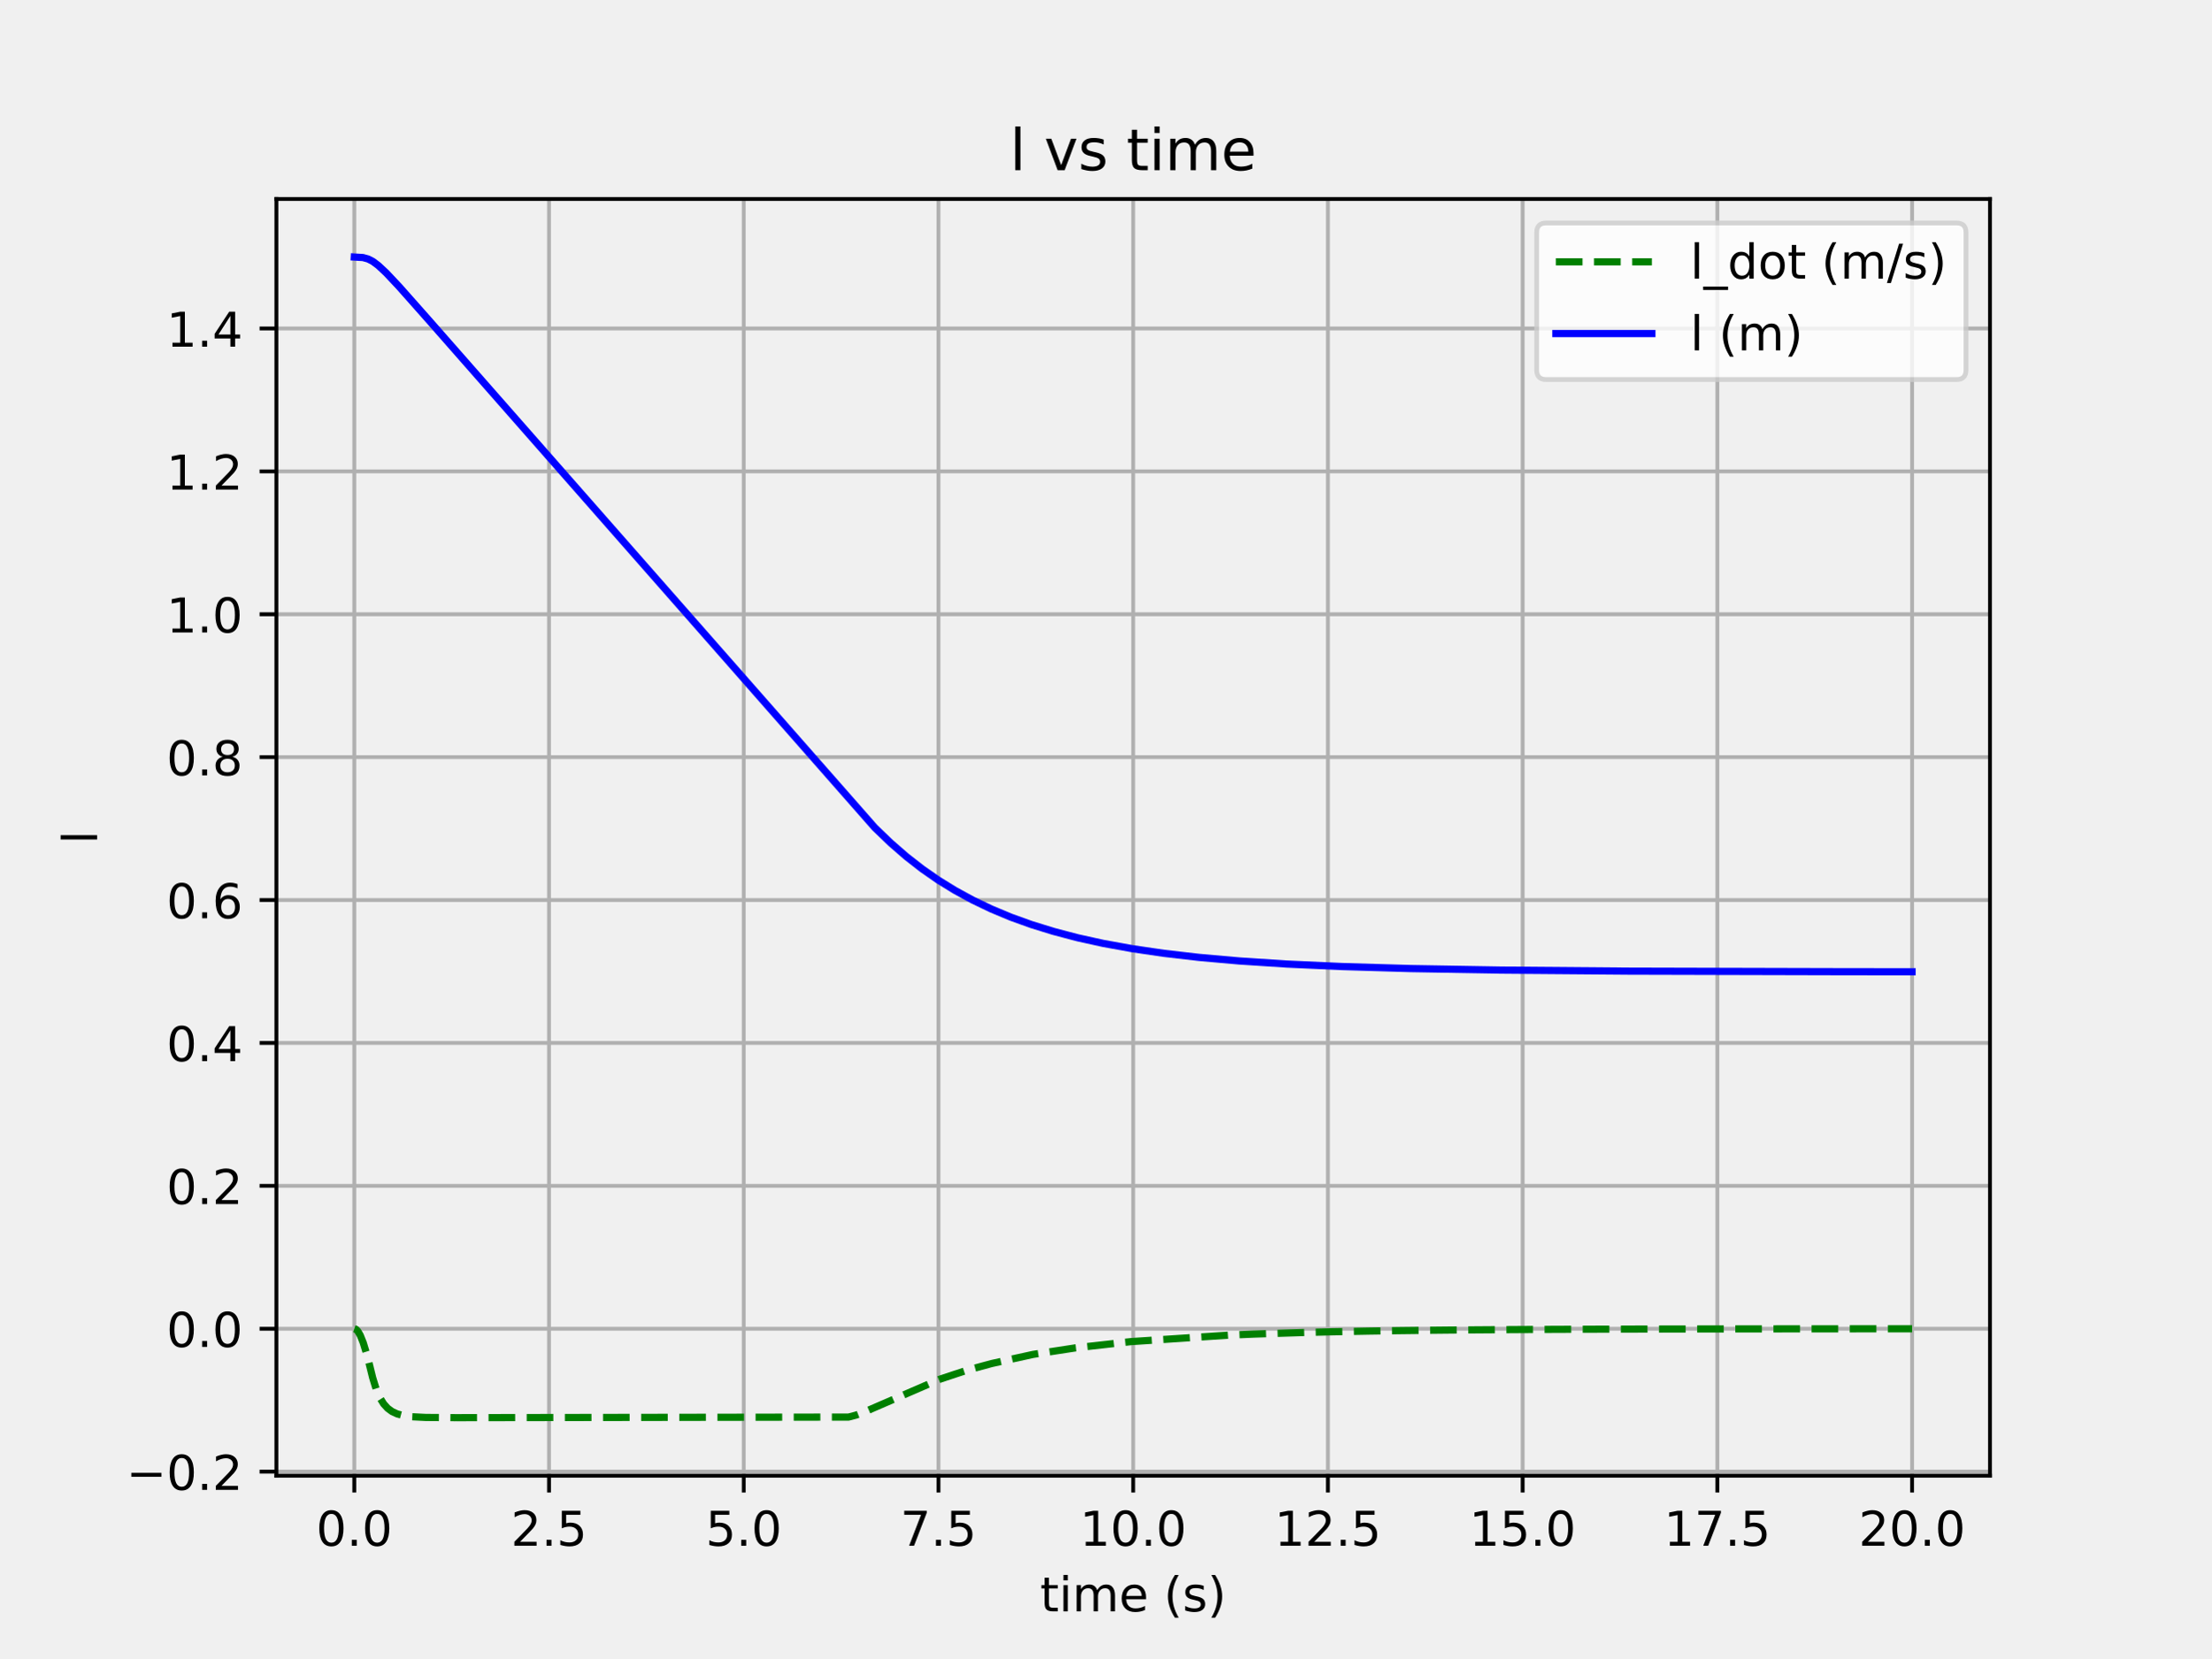
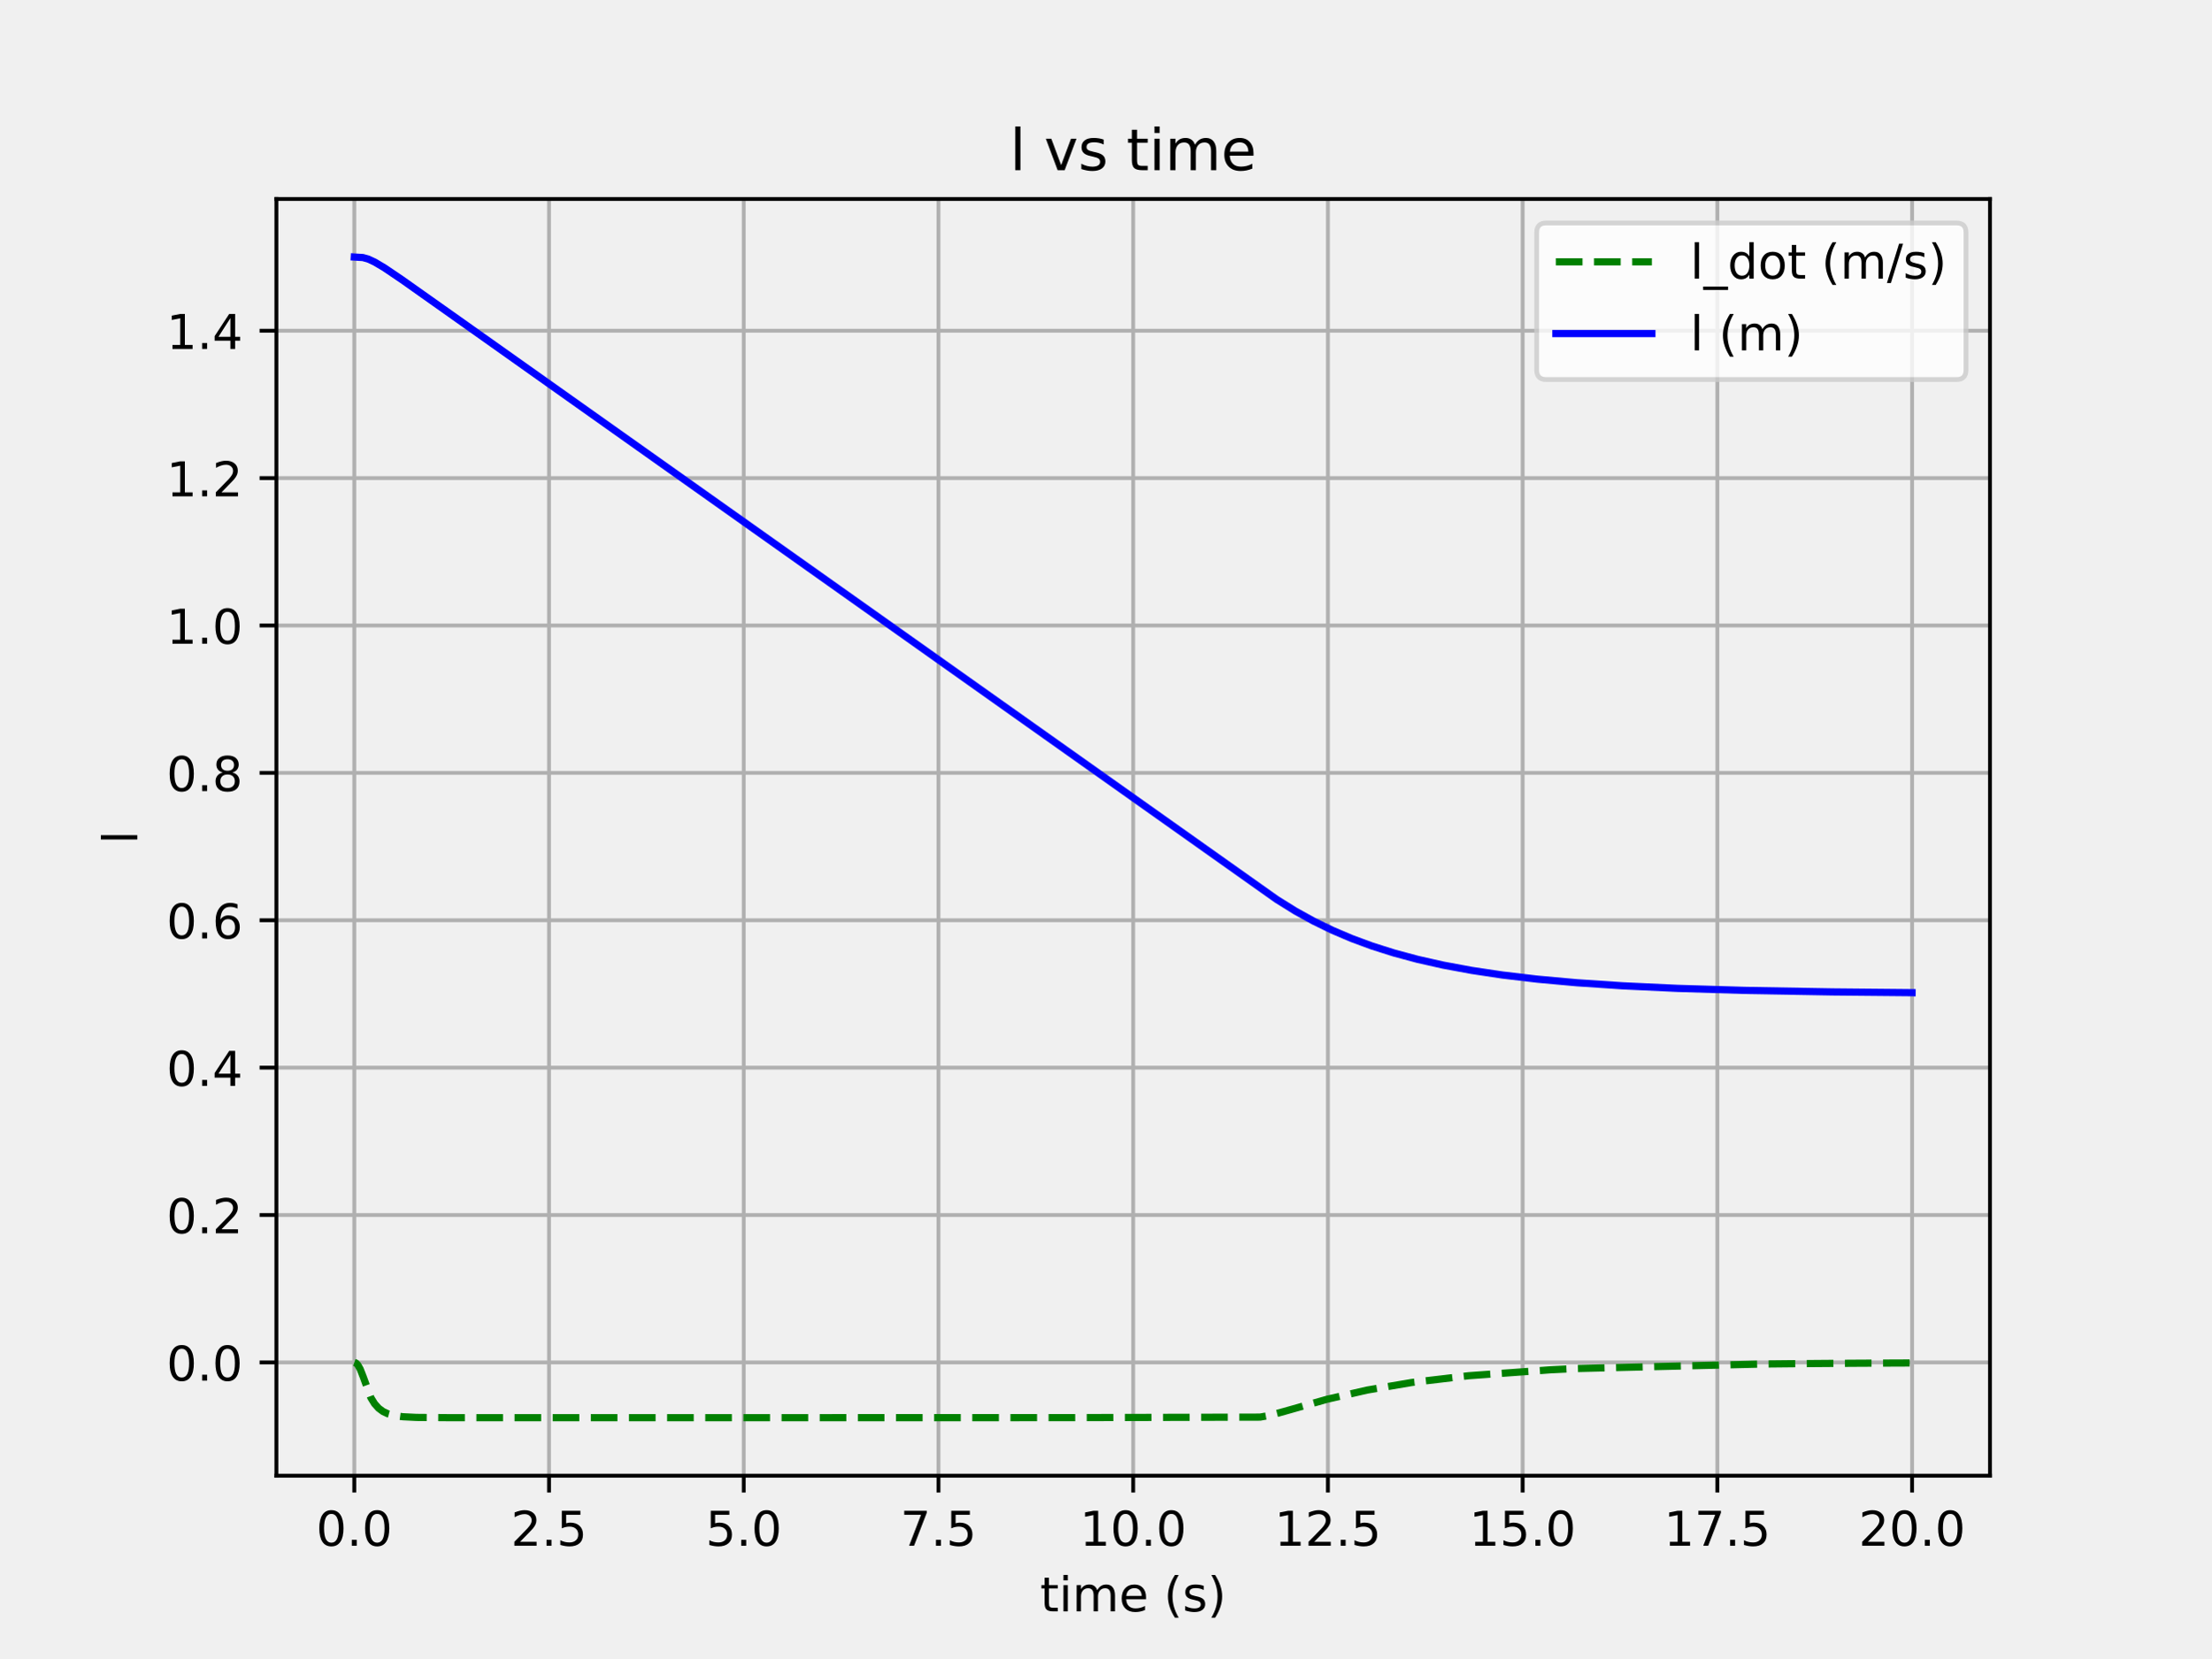
<svg xmlns="http://www.w3.org/2000/svg" xmlns:xlink="http://www.w3.org/1999/xlink" width="460.8pt" height="345.6pt" viewBox="0 0 460.8 345.6" version="1.1">
  <defs>
    <style type="text/css">*{stroke-linejoin: round; stroke-linecap: butt}</style>
  </defs>
  <g id="figure_1">
    <g id="patch_1">
      <path d="M 0 345.6  L 460.8 345.6  L 460.8 0  L 0 0  L 0 345.6  z " style="fill: none" />
    </g>
    <g id="axes_1">
      <g id="patch_2">
        <path d="M 57.6 307.584  L 414.72 307.584  L 414.72 41.472  L 57.6 41.472  L 57.6 307.584  z " style="fill: none" />
      </g>
      <g id="matplotlib.axis_1">
        <g id="xtick_1">
          <g id="line2d_1">
-             <path d="M 73.833 307.584  L 73.833 41.472  " clip-path="url(#p54acba2271)" style="fill: none; stroke: #b0b0b0; stroke-width: 0.8; stroke-linecap: square" />
+             <path d="M 73.833 307.584  L 73.833 41.472  " clip-path="url(#pac31612b95)" style="fill: none; stroke: #b0b0b0; stroke-width: 0.8; stroke-linecap: square" />
          </g>
          <g id="line2d_2">
            <defs>
-               <path id="md9c4f61aa9" d="M 0 0  L 0 3.5  " style="stroke: #000000; stroke-width: 0.8" />
+               <path id="md4e6ed7cd8" d="M 0 0  L 0 3.5  " style="stroke: #000000; stroke-width: 0.8" />
            </defs>
            <g>
-               <use xlink:href="#md9c4f61aa9" x="73.833" y="307.584" style="stroke: #000000; stroke-width: 0.8" />
+               <use xlink:href="#md4e6ed7cd8" x="73.833" y="307.584" style="stroke: #000000; stroke-width: 0.8" />
            </g>
          </g>
          <g id="text_1">
            <g transform="translate(65.88116 322.1824) scale(0.1 -0.1)">
              <defs>
                <path id="DejaVuSans-30" d="M 2034 4250  Q 1547 4250 1301 3770  Q 1056 3291 1056 2328  Q 1056 1369 1301 889  Q 1547 409 2034 409  Q 2525 409 2770 889  Q 3016 1369 3016 2328  Q 3016 3291 2770 3770  Q 2525 4250 2034 4250  z M 2034 4750  Q 2819 4750 3233 4129  Q 3647 3509 3647 2328  Q 3647 1150 3233 529  Q 2819 -91 2034 -91  Q 1250 -91 836 529  Q 422 1150 422 2328  Q 422 3509 836 4129  Q 1250 4750 2034 4750  z " transform="scale(0.015625)" />
                <path id="DejaVuSans-2e" d="M 684 794  L 1344 794  L 1344 0  L 684 0  L 684 794  z " transform="scale(0.015625)" />
              </defs>
              <use xlink:href="#DejaVuSans-30" />
              <use xlink:href="#DejaVuSans-2e" x="63.623" />
              <use xlink:href="#DejaVuSans-30" x="95.41" />
            </g>
          </g>
        </g>
        <g id="xtick_2">
          <g id="line2d_3">
-             <path d="M 114.415 307.584  L 114.415 41.472  " clip-path="url(#p54acba2271)" style="fill: none; stroke: #b0b0b0; stroke-width: 0.8; stroke-linecap: square" />
+             <path d="M 114.415 307.584  L 114.415 41.472  " clip-path="url(#pac31612b95)" style="fill: none; stroke: #b0b0b0; stroke-width: 0.8; stroke-linecap: square" />
          </g>
          <g id="line2d_4">
            <g>
-               <use xlink:href="#md9c4f61aa9" x="114.415" y="307.584" style="stroke: #000000; stroke-width: 0.8" />
+               <use xlink:href="#md4e6ed7cd8" x="114.415" y="307.584" style="stroke: #000000; stroke-width: 0.8" />
            </g>
          </g>
          <g id="text_2">
            <g transform="translate(106.463 322.1824) scale(0.1 -0.1)">
              <defs>
                <path id="DejaVuSans-32" d="M 1228 531  L 3431 531  L 3431 0  L 469 0  L 469 531  Q 828 903 1448 1529  Q 2069 2156 2228 2338  Q 2531 2678 2651 2914  Q 2772 3150 2772 3378  Q 2772 3750 2511 3984  Q 2250 4219 1831 4219  Q 1534 4219 1204 4116  Q 875 4013 500 3803  L 500 4441  Q 881 4594 1212 4672  Q 1544 4750 1819 4750  Q 2544 4750 2975 4387  Q 3406 4025 3406 3419  Q 3406 3131 3298 2873  Q 3191 2616 2906 2266  Q 2828 2175 2409 1742  Q 1991 1309 1228 531  z " transform="scale(0.015625)" />
                <path id="DejaVuSans-35" d="M 691 4666  L 3169 4666  L 3169 4134  L 1269 4134  L 1269 2991  Q 1406 3038 1543 3061  Q 1681 3084 1819 3084  Q 2600 3084 3056 2656  Q 3513 2228 3513 1497  Q 3513 744 3044 326  Q 2575 -91 1722 -91  Q 1428 -91 1123 -41  Q 819 9 494 109  L 494 744  Q 775 591 1075 516  Q 1375 441 1709 441  Q 2250 441 2565 725  Q 2881 1009 2881 1497  Q 2881 1984 2565 2268  Q 2250 2553 1709 2553  Q 1456 2553 1204 2497  Q 953 2441 691 2322  L 691 4666  z " transform="scale(0.015625)" />
              </defs>
              <use xlink:href="#DejaVuSans-32" />
              <use xlink:href="#DejaVuSans-2e" x="63.623" />
              <use xlink:href="#DejaVuSans-35" x="95.41" />
            </g>
          </g>
        </g>
        <g id="xtick_3">
          <g id="line2d_5">
-             <path d="M 154.996 307.584  L 154.996 41.472  " clip-path="url(#p54acba2271)" style="fill: none; stroke: #b0b0b0; stroke-width: 0.8; stroke-linecap: square" />
+             <path d="M 154.996 307.584  L 154.996 41.472  " clip-path="url(#pac31612b95)" style="fill: none; stroke: #b0b0b0; stroke-width: 0.8; stroke-linecap: square" />
          </g>
          <g id="line2d_6">
            <g>
-               <use xlink:href="#md9c4f61aa9" x="154.996" y="307.584" style="stroke: #000000; stroke-width: 0.8" />
+               <use xlink:href="#md4e6ed7cd8" x="154.996" y="307.584" style="stroke: #000000; stroke-width: 0.8" />
            </g>
          </g>
          <g id="text_3">
            <g transform="translate(147.0448 322.1824) scale(0.1 -0.1)">
              <use xlink:href="#DejaVuSans-35" />
              <use xlink:href="#DejaVuSans-2e" x="63.623" />
              <use xlink:href="#DejaVuSans-30" x="95.41" />
            </g>
          </g>
        </g>
        <g id="xtick_4">
          <g id="line2d_7">
-             <path d="M 195.578 307.584  L 195.578 41.472  " clip-path="url(#p54acba2271)" style="fill: none; stroke: #b0b0b0; stroke-width: 0.8; stroke-linecap: square" />
+             <path d="M 195.578 307.584  L 195.578 41.472  " clip-path="url(#pac31612b95)" style="fill: none; stroke: #b0b0b0; stroke-width: 0.8; stroke-linecap: square" />
          </g>
          <g id="line2d_8">
            <g>
-               <use xlink:href="#md9c4f61aa9" x="195.578" y="307.584" style="stroke: #000000; stroke-width: 0.8" />
+               <use xlink:href="#md4e6ed7cd8" x="195.578" y="307.584" style="stroke: #000000; stroke-width: 0.8" />
            </g>
          </g>
          <g id="text_4">
            <g transform="translate(187.6266 322.1824) scale(0.1 -0.1)">
              <defs>
                <path id="DejaVuSans-37" d="M 525 4666  L 3525 4666  L 3525 4397  L 1831 0  L 1172 0  L 2766 4134  L 525 4134  L 525 4666  z " transform="scale(0.015625)" />
              </defs>
              <use xlink:href="#DejaVuSans-37" />
              <use xlink:href="#DejaVuSans-2e" x="63.623" />
              <use xlink:href="#DejaVuSans-35" x="95.41" />
            </g>
          </g>
        </g>
        <g id="xtick_5">
          <g id="line2d_9">
-             <path d="M 236.16 307.584  L 236.16 41.472  " clip-path="url(#p54acba2271)" style="fill: none; stroke: #b0b0b0; stroke-width: 0.8; stroke-linecap: square" />
+             <path d="M 236.16 307.584  L 236.16 41.472  " clip-path="url(#pac31612b95)" style="fill: none; stroke: #b0b0b0; stroke-width: 0.8; stroke-linecap: square" />
          </g>
          <g id="line2d_10">
            <g>
-               <use xlink:href="#md9c4f61aa9" x="236.16" y="307.584" style="stroke: #000000; stroke-width: 0.8" />
+               <use xlink:href="#md4e6ed7cd8" x="236.16" y="307.584" style="stroke: #000000; stroke-width: 0.8" />
            </g>
          </g>
          <g id="text_5">
            <g transform="translate(225.0272 322.1824) scale(0.1 -0.1)">
              <defs>
                <path id="DejaVuSans-31" d="M 794 531  L 1825 531  L 1825 4091  L 703 3866  L 703 4441  L 1819 4666  L 2450 4666  L 2450 531  L 3481 531  L 3481 0  L 794 0  L 794 531  z " transform="scale(0.015625)" />
              </defs>
              <use xlink:href="#DejaVuSans-31" />
              <use xlink:href="#DejaVuSans-30" x="63.623" />
              <use xlink:href="#DejaVuSans-2e" x="127.246" />
              <use xlink:href="#DejaVuSans-30" x="159.033" />
            </g>
          </g>
        </g>
        <g id="xtick_6">
          <g id="line2d_11">
-             <path d="M 276.742 307.584  L 276.742 41.472  " clip-path="url(#p54acba2271)" style="fill: none; stroke: #b0b0b0; stroke-width: 0.8; stroke-linecap: square" />
+             <path d="M 276.742 307.584  L 276.742 41.472  " clip-path="url(#pac31612b95)" style="fill: none; stroke: #b0b0b0; stroke-width: 0.8; stroke-linecap: square" />
          </g>
          <g id="line2d_12">
            <g>
-               <use xlink:href="#md9c4f61aa9" x="276.742" y="307.584" style="stroke: #000000; stroke-width: 0.8" />
+               <use xlink:href="#md4e6ed7cd8" x="276.742" y="307.584" style="stroke: #000000; stroke-width: 0.8" />
            </g>
          </g>
          <g id="text_6">
            <g transform="translate(265.609 322.1824) scale(0.1 -0.1)">
              <use xlink:href="#DejaVuSans-31" />
              <use xlink:href="#DejaVuSans-32" x="63.623" />
              <use xlink:href="#DejaVuSans-2e" x="127.246" />
              <use xlink:href="#DejaVuSans-35" x="159.033" />
            </g>
          </g>
        </g>
        <g id="xtick_7">
          <g id="line2d_13">
-             <path d="M 317.324 307.584  L 317.324 41.472  " clip-path="url(#p54acba2271)" style="fill: none; stroke: #b0b0b0; stroke-width: 0.8; stroke-linecap: square" />
+             <path d="M 317.324 307.584  L 317.324 41.472  " clip-path="url(#pac31612b95)" style="fill: none; stroke: #b0b0b0; stroke-width: 0.8; stroke-linecap: square" />
          </g>
          <g id="line2d_14">
            <g>
-               <use xlink:href="#md9c4f61aa9" x="317.324" y="307.584" style="stroke: #000000; stroke-width: 0.8" />
+               <use xlink:href="#md4e6ed7cd8" x="317.324" y="307.584" style="stroke: #000000; stroke-width: 0.8" />
            </g>
          </g>
          <g id="text_7">
            <g transform="translate(306.1908 322.1824) scale(0.1 -0.1)">
              <use xlink:href="#DejaVuSans-31" />
              <use xlink:href="#DejaVuSans-35" x="63.623" />
              <use xlink:href="#DejaVuSans-2e" x="127.246" />
              <use xlink:href="#DejaVuSans-30" x="159.033" />
            </g>
          </g>
        </g>
        <g id="xtick_8">
          <g id="line2d_15">
-             <path d="M 357.905 307.584  L 357.905 41.472  " clip-path="url(#p54acba2271)" style="fill: none; stroke: #b0b0b0; stroke-width: 0.8; stroke-linecap: square" />
+             <path d="M 357.905 307.584  L 357.905 41.472  " clip-path="url(#pac31612b95)" style="fill: none; stroke: #b0b0b0; stroke-width: 0.8; stroke-linecap: square" />
          </g>
          <g id="line2d_16">
            <g>
-               <use xlink:href="#md9c4f61aa9" x="357.905" y="307.584" style="stroke: #000000; stroke-width: 0.8" />
+               <use xlink:href="#md4e6ed7cd8" x="357.905" y="307.584" style="stroke: #000000; stroke-width: 0.8" />
            </g>
          </g>
          <g id="text_8">
            <g transform="translate(346.7726 322.1824) scale(0.1 -0.1)">
              <use xlink:href="#DejaVuSans-31" />
              <use xlink:href="#DejaVuSans-37" x="63.623" />
              <use xlink:href="#DejaVuSans-2e" x="127.246" />
              <use xlink:href="#DejaVuSans-35" x="159.033" />
            </g>
          </g>
        </g>
        <g id="xtick_9">
          <g id="line2d_17">
-             <path d="M 398.487 307.584  L 398.487 41.472  " clip-path="url(#p54acba2271)" style="fill: none; stroke: #b0b0b0; stroke-width: 0.8; stroke-linecap: square" />
+             <path d="M 398.487 307.584  L 398.487 41.472  " clip-path="url(#pac31612b95)" style="fill: none; stroke: #b0b0b0; stroke-width: 0.8; stroke-linecap: square" />
          </g>
          <g id="line2d_18">
            <g>
-               <use xlink:href="#md9c4f61aa9" x="398.487" y="307.584" style="stroke: #000000; stroke-width: 0.8" />
+               <use xlink:href="#md4e6ed7cd8" x="398.487" y="307.584" style="stroke: #000000; stroke-width: 0.8" />
            </g>
          </g>
          <g id="text_9">
            <g transform="translate(387.3545 322.1824) scale(0.1 -0.1)">
              <use xlink:href="#DejaVuSans-32" />
              <use xlink:href="#DejaVuSans-30" x="63.623" />
              <use xlink:href="#DejaVuSans-2e" x="127.246" />
              <use xlink:href="#DejaVuSans-30" x="159.033" />
            </g>
          </g>
        </g>
        <g id="text_10">
          <g transform="translate(216.7686 335.8606) scale(0.1 -0.1)">
            <defs>
              <path id="DejaVuSans-74" d="M 1172 4494  L 1172 3500  L 2356 3500  L 2356 3053  L 1172 3053  L 1172 1153  Q 1172 725 1289 603  Q 1406 481 1766 481  L 2356 481  L 2356 0  L 1766 0  Q 1100 0 847 248  Q 594 497 594 1153  L 594 3053  L 172 3053  L 172 3500  L 594 3500  L 594 4494  L 1172 4494  z " transform="scale(0.015625)" />
              <path id="DejaVuSans-69" d="M 603 3500  L 1178 3500  L 1178 0  L 603 0  L 603 3500  z M 603 4863  L 1178 4863  L 1178 4134  L 603 4134  L 603 4863  z " transform="scale(0.015625)" />
              <path id="DejaVuSans-6d" d="M 3328 2828  Q 3544 3216 3844 3400  Q 4144 3584 4550 3584  Q 5097 3584 5394 3201  Q 5691 2819 5691 2113  L 5691 0  L 5113 0  L 5113 2094  Q 5113 2597 4934 2840  Q 4756 3084 4391 3084  Q 3944 3084 3684 2787  Q 3425 2491 3425 1978  L 3425 0  L 2847 0  L 2847 2094  Q 2847 2600 2669 2842  Q 2491 3084 2119 3084  Q 1678 3084 1418 2786  Q 1159 2488 1159 1978  L 1159 0  L 581 0  L 581 3500  L 1159 3500  L 1159 2956  Q 1356 3278 1631 3431  Q 1906 3584 2284 3584  Q 2666 3584 2933 3390  Q 3200 3197 3328 2828  z " transform="scale(0.015625)" />
              <path id="DejaVuSans-65" d="M 3597 1894  L 3597 1613  L 953 1613  Q 991 1019 1311 708  Q 1631 397 2203 397  Q 2534 397 2845 478  Q 3156 559 3463 722  L 3463 178  Q 3153 47 2828 -22  Q 2503 -91 2169 -91  Q 1331 -91 842 396  Q 353 884 353 1716  Q 353 2575 817 3079  Q 1281 3584 2069 3584  Q 2775 3584 3186 3129  Q 3597 2675 3597 1894  z M 3022 2063  Q 3016 2534 2758 2815  Q 2500 3097 2075 3097  Q 1594 3097 1305 2825  Q 1016 2553 972 2059  L 3022 2063  z " transform="scale(0.015625)" />
              <path id="DejaVuSans-20" transform="scale(0.015625)" />
              <path id="DejaVuSans-28" d="M 1984 4856  Q 1566 4138 1362 3434  Q 1159 2731 1159 2009  Q 1159 1288 1364 580  Q 1569 -128 1984 -844  L 1484 -844  Q 1016 -109 783 600  Q 550 1309 550 2009  Q 550 2706 781 3412  Q 1013 4119 1484 4856  L 1984 4856  z " transform="scale(0.015625)" />
              <path id="DejaVuSans-73" d="M 2834 3397  L 2834 2853  Q 2591 2978 2328 3040  Q 2066 3103 1784 3103  Q 1356 3103 1142 2972  Q 928 2841 928 2578  Q 928 2378 1081 2264  Q 1234 2150 1697 2047  L 1894 2003  Q 2506 1872 2764 1633  Q 3022 1394 3022 966  Q 3022 478 2636 193  Q 2250 -91 1575 -91  Q 1294 -91 989 -36  Q 684 19 347 128  L 347 722  Q 666 556 975 473  Q 1284 391 1588 391  Q 1994 391 2212 530  Q 2431 669 2431 922  Q 2431 1156 2273 1281  Q 2116 1406 1581 1522  L 1381 1569  Q 847 1681 609 1914  Q 372 2147 372 2553  Q 372 3047 722 3315  Q 1072 3584 1716 3584  Q 2034 3584 2315 3537  Q 2597 3491 2834 3397  z " transform="scale(0.015625)" />
              <path id="DejaVuSans-29" d="M 513 4856  L 1013 4856  Q 1481 4119 1714 3412  Q 1947 2706 1947 2009  Q 1947 1309 1714 600  Q 1481 -109 1013 -844  L 513 -844  Q 928 -128 1133 580  Q 1338 1288 1338 2009  Q 1338 2731 1133 3434  Q 928 4138 513 4856  z " transform="scale(0.015625)" />
            </defs>
            <use xlink:href="#DejaVuSans-74" />
            <use xlink:href="#DejaVuSans-69" x="39.209" />
            <use xlink:href="#DejaVuSans-6d" x="66.992" />
            <use xlink:href="#DejaVuSans-65" x="164.404" />
            <use xlink:href="#DejaVuSans-20" x="225.928" />
            <use xlink:href="#DejaVuSans-28" x="257.715" />
            <use xlink:href="#DejaVuSans-73" x="296.729" />
            <use xlink:href="#DejaVuSans-29" x="348.828" />
          </g>
        </g>
      </g>
      <g id="matplotlib.axis_2">
        <g id="ytick_1">
          <g id="line2d_19">
-             <path d="M 57.6 306.732  L 414.72 306.732  " clip-path="url(#p54acba2271)" style="fill: none; stroke: #b0b0b0; stroke-width: 0.8; stroke-linecap: square" />
+             <path d="M 57.6 283.97  L 414.72 283.97  " clip-path="url(#pac31612b95)" style="fill: none; stroke: #b0b0b0; stroke-width: 0.8; stroke-linecap: square" />
          </g>
          <g id="line2d_20">
            <defs>
-               <path id="m26d7043d5a" d="M 0 0  L -3.5 0  " style="stroke: #000000; stroke-width: 0.8" />
+               <path id="m6d72213fe4" d="M 0 0  L -3.5 0  " style="stroke: #000000; stroke-width: 0.8" />
            </defs>
            <g>
-               <use xlink:href="#m26d7043d5a" x="57.6" y="306.732" style="stroke: #000000; stroke-width: 0.8" />
+               <use xlink:href="#m6d72213fe4" x="57.6" y="283.97" style="stroke: #000000; stroke-width: 0.8" />
            </g>
          </g>
          <g id="text_11">
-             <g transform="translate(26.31719 310.5313) scale(0.1 -0.1)">
-               <defs>
-                 <path id="DejaVuSans-2212" d="M 678 2272  L 4684 2272  L 4684 1741  L 678 1741  L 678 2272  z " transform="scale(0.015625)" />
-               </defs>
-               <use xlink:href="#DejaVuSans-2212" />
-               <use xlink:href="#DejaVuSans-30" x="83.789" />
-               <use xlink:href="#DejaVuSans-2e" x="147.412" />
-               <use xlink:href="#DejaVuSans-32" x="179.199" />
+             <g transform="translate(34.69687 287.7691) scale(0.1 -0.1)">
+               <use xlink:href="#DejaVuSans-30" />
+               <use xlink:href="#DejaVuSans-2e" x="63.623" />
+               <use xlink:href="#DejaVuSans-30" x="95.41" />
            </g>
          </g>
        </g>
        <g id="ytick_2">
          <g id="line2d_21">
-             <path d="M 57.6 276.948  L 414.72 276.948  " clip-path="url(#p54acba2271)" style="fill: none; stroke: #b0b0b0; stroke-width: 0.8; stroke-linecap: square" />
+             <path d="M 57.6 253.25  L 414.72 253.25  " clip-path="url(#pac31612b95)" style="fill: none; stroke: #b0b0b0; stroke-width: 0.8; stroke-linecap: square" />
          </g>
          <g id="line2d_22">
            <g>
-               <use xlink:href="#m26d7043d5a" x="57.6" y="276.948" style="stroke: #000000; stroke-width: 0.8" />
+               <use xlink:href="#m6d72213fe4" x="57.6" y="253.25" style="stroke: #000000; stroke-width: 0.8" />
            </g>
          </g>
          <g id="text_12">
-             <g transform="translate(34.69687 280.7473) scale(0.1 -0.1)">
-               <use xlink:href="#DejaVuSans-30" />
-               <use xlink:href="#DejaVuSans-2e" x="63.623" />
-               <use xlink:href="#DejaVuSans-30" x="95.41" />
+             <g transform="translate(34.69687 257.0488) scale(0.1 -0.1)">
+               <use xlink:href="#DejaVuSans-30" />
+               <use xlink:href="#DejaVuSans-2e" x="63.623" />
+               <use xlink:href="#DejaVuSans-32" x="95.41" />
            </g>
          </g>
        </g>
        <g id="ytick_3">
          <g id="line2d_23">
-             <path d="M 57.6 247.164  L 414.72 247.164  " clip-path="url(#p54acba2271)" style="fill: none; stroke: #b0b0b0; stroke-width: 0.8; stroke-linecap: square" />
+             <path d="M 57.6 222.529  L 414.72 222.529  " clip-path="url(#pac31612b95)" style="fill: none; stroke: #b0b0b0; stroke-width: 0.8; stroke-linecap: square" />
          </g>
          <g id="line2d_24">
            <g>
-               <use xlink:href="#m26d7043d5a" x="57.6" y="247.164" style="stroke: #000000; stroke-width: 0.8" />
+               <use xlink:href="#m6d72213fe4" x="57.6" y="222.529" style="stroke: #000000; stroke-width: 0.8" />
            </g>
          </g>
          <g id="text_13">
-             <g transform="translate(34.69687 250.9633) scale(0.1 -0.1)">
-               <use xlink:href="#DejaVuSans-30" />
-               <use xlink:href="#DejaVuSans-2e" x="63.623" />
-               <use xlink:href="#DejaVuSans-32" x="95.41" />
+             <g transform="translate(34.69687 226.3286) scale(0.1 -0.1)">
+               <defs>
+                 <path id="DejaVuSans-34" d="M 2419 4116  L 825 1625  L 2419 1625  L 2419 4116  z M 2253 4666  L 3047 4666  L 3047 1625  L 3713 1625  L 3713 1100  L 3047 1100  L 3047 0  L 2419 0  L 2419 1100  L 313 1100  L 313 1709  L 2253 4666  z " transform="scale(0.015625)" />
+               </defs>
+               <use xlink:href="#DejaVuSans-30" />
+               <use xlink:href="#DejaVuSans-2e" x="63.623" />
+               <use xlink:href="#DejaVuSans-34" x="95.41" />
            </g>
          </g>
        </g>
        <g id="ytick_4">
          <g id="line2d_25">
-             <path d="M 57.6 217.38  L 414.72 217.38  " clip-path="url(#p54acba2271)" style="fill: none; stroke: #b0b0b0; stroke-width: 0.8; stroke-linecap: square" />
+             <path d="M 57.6 191.809  L 414.72 191.809  " clip-path="url(#pac31612b95)" style="fill: none; stroke: #b0b0b0; stroke-width: 0.8; stroke-linecap: square" />
          </g>
          <g id="line2d_26">
            <g>
-               <use xlink:href="#m26d7043d5a" x="57.6" y="217.38" style="stroke: #000000; stroke-width: 0.8" />
+               <use xlink:href="#m6d72213fe4" x="57.6" y="191.809" style="stroke: #000000; stroke-width: 0.8" />
            </g>
          </g>
          <g id="text_14">
-             <g transform="translate(34.69687 221.1793) scale(0.1 -0.1)">
-               <defs>
-                 <path id="DejaVuSans-34" d="M 2419 4116  L 825 1625  L 2419 1625  L 2419 4116  z M 2253 4666  L 3047 4666  L 3047 1625  L 3713 1625  L 3713 1100  L 3047 1100  L 3047 0  L 2419 0  L 2419 1100  L 313 1100  L 313 1709  L 2253 4666  z " transform="scale(0.015625)" />
-               </defs>
-               <use xlink:href="#DejaVuSans-30" />
-               <use xlink:href="#DejaVuSans-2e" x="63.623" />
-               <use xlink:href="#DejaVuSans-34" x="95.41" />
+             <g transform="translate(34.69687 195.6083) scale(0.1 -0.1)">
+               <defs>
+                 <path id="DejaVuSans-36" d="M 2113 2584  Q 1688 2584 1439 2293  Q 1191 2003 1191 1497  Q 1191 994 1439 701  Q 1688 409 2113 409  Q 2538 409 2786 701  Q 3034 994 3034 1497  Q 3034 2003 2786 2293  Q 2538 2584 2113 2584  z M 3366 4563  L 3366 3988  Q 3128 4100 2886 4159  Q 2644 4219 2406 4219  Q 1781 4219 1451 3797  Q 1122 3375 1075 2522  Q 1259 2794 1537 2939  Q 1816 3084 2150 3084  Q 2853 3084 3261 2657  Q 3669 2231 3669 1497  Q 3669 778 3244 343  Q 2819 -91 2113 -91  Q 1303 -91 875 529  Q 447 1150 447 2328  Q 447 3434 972 4092  Q 1497 4750 2381 4750  Q 2619 4750 2861 4703  Q 3103 4656 3366 4563  z " transform="scale(0.015625)" />
+               </defs>
+               <use xlink:href="#DejaVuSans-30" />
+               <use xlink:href="#DejaVuSans-2e" x="63.623" />
+               <use xlink:href="#DejaVuSans-36" x="95.41" />
            </g>
          </g>
        </g>
        <g id="ytick_5">
          <g id="line2d_27">
-             <path d="M 57.6 187.596  L 414.72 187.596  " clip-path="url(#p54acba2271)" style="fill: none; stroke: #b0b0b0; stroke-width: 0.8; stroke-linecap: square" />
+             <path d="M 57.6 161.089  L 414.72 161.089  " clip-path="url(#pac31612b95)" style="fill: none; stroke: #b0b0b0; stroke-width: 0.8; stroke-linecap: square" />
          </g>
          <g id="line2d_28">
            <g>
-               <use xlink:href="#m26d7043d5a" x="57.6" y="187.596" style="stroke: #000000; stroke-width: 0.8" />
+               <use xlink:href="#m6d72213fe4" x="57.6" y="161.089" style="stroke: #000000; stroke-width: 0.8" />
            </g>
          </g>
          <g id="text_15">
-             <g transform="translate(34.69687 191.3953) scale(0.1 -0.1)">
-               <defs>
-                 <path id="DejaVuSans-36" d="M 2113 2584  Q 1688 2584 1439 2293  Q 1191 2003 1191 1497  Q 1191 994 1439 701  Q 1688 409 2113 409  Q 2538 409 2786 701  Q 3034 994 3034 1497  Q 3034 2003 2786 2293  Q 2538 2584 2113 2584  z M 3366 4563  L 3366 3988  Q 3128 4100 2886 4159  Q 2644 4219 2406 4219  Q 1781 4219 1451 3797  Q 1122 3375 1075 2522  Q 1259 2794 1537 2939  Q 1816 3084 2150 3084  Q 2853 3084 3261 2657  Q 3669 2231 3669 1497  Q 3669 778 3244 343  Q 2819 -91 2113 -91  Q 1303 -91 875 529  Q 447 1150 447 2328  Q 447 3434 972 4092  Q 1497 4750 2381 4750  Q 2619 4750 2861 4703  Q 3103 4656 3366 4563  z " transform="scale(0.015625)" />
-               </defs>
-               <use xlink:href="#DejaVuSans-30" />
-               <use xlink:href="#DejaVuSans-2e" x="63.623" />
-               <use xlink:href="#DejaVuSans-36" x="95.41" />
+             <g transform="translate(34.69687 164.8881) scale(0.1 -0.1)">
+               <defs>
+                 <path id="DejaVuSans-38" d="M 2034 2216  Q 1584 2216 1326 1975  Q 1069 1734 1069 1313  Q 1069 891 1326 650  Q 1584 409 2034 409  Q 2484 409 2743 651  Q 3003 894 3003 1313  Q 3003 1734 2745 1975  Q 2488 2216 2034 2216  z M 1403 2484  Q 997 2584 770 2862  Q 544 3141 544 3541  Q 544 4100 942 4425  Q 1341 4750 2034 4750  Q 2731 4750 3128 4425  Q 3525 4100 3525 3541  Q 3525 3141 3298 2862  Q 3072 2584 2669 2484  Q 3125 2378 3379 2068  Q 3634 1759 3634 1313  Q 3634 634 3220 271  Q 2806 -91 2034 -91  Q 1263 -91 848 271  Q 434 634 434 1313  Q 434 1759 690 2068  Q 947 2378 1403 2484  z M 1172 3481  Q 1172 3119 1398 2916  Q 1625 2713 2034 2713  Q 2441 2713 2670 2916  Q 2900 3119 2900 3481  Q 2900 3844 2670 4047  Q 2441 4250 2034 4250  Q 1625 4250 1398 4047  Q 1172 3844 1172 3481  z " transform="scale(0.015625)" />
+               </defs>
+               <use xlink:href="#DejaVuSans-30" />
+               <use xlink:href="#DejaVuSans-2e" x="63.623" />
+               <use xlink:href="#DejaVuSans-38" x="95.41" />
            </g>
          </g>
        </g>
        <g id="ytick_6">
          <g id="line2d_29">
-             <path d="M 57.6 157.812  L 414.72 157.812  " clip-path="url(#p54acba2271)" style="fill: none; stroke: #b0b0b0; stroke-width: 0.8; stroke-linecap: square" />
+             <path d="M 57.6 130.369  L 414.72 130.369  " clip-path="url(#pac31612b95)" style="fill: none; stroke: #b0b0b0; stroke-width: 0.8; stroke-linecap: square" />
          </g>
          <g id="line2d_30">
            <g>
-               <use xlink:href="#m26d7043d5a" x="57.6" y="157.812" style="stroke: #000000; stroke-width: 0.8" />
+               <use xlink:href="#m6d72213fe4" x="57.6" y="130.369" style="stroke: #000000; stroke-width: 0.8" />
            </g>
          </g>
          <g id="text_16">
-             <g transform="translate(34.69687 161.6112) scale(0.1 -0.1)">
-               <defs>
-                 <path id="DejaVuSans-38" d="M 2034 2216  Q 1584 2216 1326 1975  Q 1069 1734 1069 1313  Q 1069 891 1326 650  Q 1584 409 2034 409  Q 2484 409 2743 651  Q 3003 894 3003 1313  Q 3003 1734 2745 1975  Q 2488 2216 2034 2216  z M 1403 2484  Q 997 2584 770 2862  Q 544 3141 544 3541  Q 544 4100 942 4425  Q 1341 4750 2034 4750  Q 2731 4750 3128 4425  Q 3525 4100 3525 3541  Q 3525 3141 3298 2862  Q 3072 2584 2669 2484  Q 3125 2378 3379 2068  Q 3634 1759 3634 1313  Q 3634 634 3220 271  Q 2806 -91 2034 -91  Q 1263 -91 848 271  Q 434 634 434 1313  Q 434 1759 690 2068  Q 947 2378 1403 2484  z M 1172 3481  Q 1172 3119 1398 2916  Q 1625 2713 2034 2713  Q 2441 2713 2670 2916  Q 2900 3119 2900 3481  Q 2900 3844 2670 4047  Q 2441 4250 2034 4250  Q 1625 4250 1398 4047  Q 1172 3844 1172 3481  z " transform="scale(0.015625)" />
-               </defs>
-               <use xlink:href="#DejaVuSans-30" />
-               <use xlink:href="#DejaVuSans-2e" x="63.623" />
-               <use xlink:href="#DejaVuSans-38" x="95.41" />
+             <g transform="translate(34.69687 134.1678) scale(0.1 -0.1)">
+               <use xlink:href="#DejaVuSans-31" />
+               <use xlink:href="#DejaVuSans-2e" x="63.623" />
+               <use xlink:href="#DejaVuSans-30" x="95.41" />
            </g>
          </g>
        </g>
        <g id="ytick_7">
          <g id="line2d_31">
-             <path d="M 57.6 128.028  L 414.72 128.028  " clip-path="url(#p54acba2271)" style="fill: none; stroke: #b0b0b0; stroke-width: 0.8; stroke-linecap: square" />
+             <path d="M 57.6 99.648  L 414.72 99.648  " clip-path="url(#pac31612b95)" style="fill: none; stroke: #b0b0b0; stroke-width: 0.8; stroke-linecap: square" />
          </g>
          <g id="line2d_32">
            <g>
-               <use xlink:href="#m26d7043d5a" x="57.6" y="128.028" style="stroke: #000000; stroke-width: 0.8" />
+               <use xlink:href="#m6d72213fe4" x="57.6" y="99.648" style="stroke: #000000; stroke-width: 0.8" />
            </g>
          </g>
          <g id="text_17">
-             <g transform="translate(34.69687 131.8272) scale(0.1 -0.1)">
-               <use xlink:href="#DejaVuSans-31" />
-               <use xlink:href="#DejaVuSans-2e" x="63.623" />
-               <use xlink:href="#DejaVuSans-30" x="95.41" />
+             <g transform="translate(34.69687 103.4476) scale(0.1 -0.1)">
+               <use xlink:href="#DejaVuSans-31" />
+               <use xlink:href="#DejaVuSans-2e" x="63.623" />
+               <use xlink:href="#DejaVuSans-32" x="95.41" />
            </g>
          </g>
        </g>
        <g id="ytick_8">
          <g id="line2d_33">
-             <path d="M 57.6 98.244  L 414.72 98.244  " clip-path="url(#p54acba2271)" style="fill: none; stroke: #b0b0b0; stroke-width: 0.8; stroke-linecap: square" />
+             <path d="M 57.6 68.928  L 414.72 68.928  " clip-path="url(#pac31612b95)" style="fill: none; stroke: #b0b0b0; stroke-width: 0.8; stroke-linecap: square" />
          </g>
          <g id="line2d_34">
            <g>
-               <use xlink:href="#m26d7043d5a" x="57.6" y="98.244" style="stroke: #000000; stroke-width: 0.8" />
+               <use xlink:href="#m6d72213fe4" x="57.6" y="68.928" style="stroke: #000000; stroke-width: 0.8" />
            </g>
          </g>
          <g id="text_18">
-             <g transform="translate(34.69687 102.0432) scale(0.1 -0.1)">
-               <use xlink:href="#DejaVuSans-31" />
-               <use xlink:href="#DejaVuSans-2e" x="63.623" />
-               <use xlink:href="#DejaVuSans-32" x="95.41" />
-             </g>
-           </g>
-         </g>
-         <g id="ytick_9">
-           <g id="line2d_35">
-             <path d="M 57.6 68.46  L 414.72 68.46  " clip-path="url(#p54acba2271)" style="fill: none; stroke: #b0b0b0; stroke-width: 0.8; stroke-linecap: square" />
-           </g>
-           <g id="line2d_36">
-             <g>
-               <use xlink:href="#m26d7043d5a" x="57.6" y="68.46" style="stroke: #000000; stroke-width: 0.8" />
-             </g>
-           </g>
-           <g id="text_19">
-             <g transform="translate(34.69687 72.25922) scale(0.1 -0.1)">
+             <g transform="translate(34.69687 72.72734) scale(0.1 -0.1)">
              <use xlink:href="#DejaVuSans-31" />
              <use xlink:href="#DejaVuSans-2e" x="63.623" />
              <use xlink:href="#DejaVuSans-34" x="95.41" />
            </g>
          </g>
        </g>
-         <g id="text_20">
-           <g transform="translate(20.2375 175.9171) rotate(-90) scale(0.1 -0.1)">
+         <g id="text_19">
+           <g transform="translate(28.61719 175.9171) rotate(-90) scale(0.1 -0.1)">
            <defs>
              <path id="DejaVuSans-6c" d="M 603 4863  L 1178 4863  L 1178 0  L 603 0  L 603 4863  z " transform="scale(0.015625)" />
            </defs>
            <use xlink:href="#DejaVuSans-6c" />
          </g>
        </g>
      </g>
-       <g id="line2d_37">
-         <path d="M 73.833 276.948  L 74.174 277.066  L 74.563 277.458  L 75.066 278.319  L 75.699 279.887  L 76.511 282.539  L 77.664 287.169  L 78.41 289.607  L 79.173 291.36  L 79.952 292.612  L 80.78 293.527  L 81.689 294.199  L 82.744 294.695  L 84.043 295.05  L 85.829 295.294  L 88.734 295.44  L 94.984 295.486  L 176.846 295.363  L 178.518 294.919  L 180.287 294.235  L 195.887 287.467  L 201.325 285.663  L 206.649 284.208  L 215.252 282.31  L 224.05 280.952  L 235.705 279.635  L 256.013 278.293  L 261.288 278.067  L 271.823 277.733  L 277.489 277.595  L 285.361 277.445  L 291.432 277.351  L 297.682 277.278  L 304.906 277.204  L 311.22 277.159  L 318.054 277.114  L 324.531 277.082  L 331.495 277.055  L 338.134 277.034  L 345.033 277.017  L 351.737 277.003  L 358.603 276.992  L 365.34 276.983  L 372.174 276.976  L 378.943 276.969  L 385.777 276.965  L 392.514 276.962  L 398.487 276.96  L 398.487 276.96  " clip-path="url(#p54acba2271)" style="fill: none; stroke-dasharray: 5.55,2.4; stroke-dashoffset: 0; stroke: #008000; stroke-width: 1.5" />
-       </g>
-       <g id="line2d_38">
-         <path d="M 73.833 53.568  L 75.635 53.676  L 76.706 53.972  L 77.68 54.471  L 78.832 55.335  L 80.472 56.866  L 83.15 59.712  L 89.303 66.656  L 182.3 172.502  L 185.611 175.688  L 188.907 178.552  L 192.186 181.109  L 195.546 183.446  L 199.02 185.59  L 202.688 187.593  L 206.552 189.445  L 210.593 191.137  L 214.846 192.673  L 219.538 194.127  L 224.602 195.464  L 229.927 196.638  L 235.933 197.729  L 242.523 198.699  L 249.86 199.547  L 258.285 200.295  L 268.106 200.934  L 279.647 201.457  L 294.013 201.879  L 312.843 202.199  L 339.303 202.414  L 384.413 202.532  L 398.487 202.545  L 398.487 202.545  " clip-path="url(#p54acba2271)" style="fill: none; stroke: #0000ff; stroke-width: 1.5; stroke-linecap: square" />
+       <g id="line2d_35">
+         <path d="M 73.833 283.97  L 74.174 284.092  L 74.563 284.496  L 75.05 285.349  L 75.683 286.954  L 77.29 291.334  L 78.069 292.594  L 78.897 293.516  L 79.806 294.193  L 80.845 294.685  L 82.144 295.045  L 83.913 295.289  L 86.77 295.432  L 93.458 295.487  L 221.112 295.482  L 262.603 295.371  L 264.324 295.057  L 266.645 294.466  L 276.563 291.655  L 284.907 289.738  L 294.257 288.148  L 306.074 286.747  L 323.135 285.51  L 328.281 285.258  L 367.207 284.307  L 374.495 284.232  L 380.81 284.181  L 387.774 284.136  L 394.153 284.103  L 398.487 284.085  L 398.487 284.085  " clip-path="url(#pac31612b95)" style="fill: none; stroke-dasharray: 5.55,2.4; stroke-dashoffset: 0; stroke: #008000; stroke-width: 1.5" />
+       </g>
+       <g id="line2d_36">
+         <path d="M 73.833 53.568  L 75.618 53.677  L 76.706 53.978  L 78.069 54.608  L 80.099 55.814  L 83.783 58.305  L 96.445 67.261  L 266.061 187.466  L 269.957 189.891  L 273.755 191.992  L 277.635 193.884  L 281.677 195.607  L 285.962 197.189  L 290.54 198.64  L 295.458 199.964  L 300.782 201.164  L 306.643 202.253  L 313.103 203.224  L 320.359 204.085  L 328.589 204.833  L 338.199 205.476  L 349.578 206.007  L 363.619 206.43  L 381.897 206.749  L 398.487 206.907  L 398.487 206.907  " clip-path="url(#pac31612b95)" style="fill: none; stroke: #0000ff; stroke-width: 1.5; stroke-linecap: square" />
      </g>
      <g id="patch_3">
        <path d="M 57.6 307.584  L 57.6 41.472  " style="fill: none; stroke: #000000; stroke-width: 0.8; stroke-linejoin: miter; stroke-linecap: square" />
      </g>
      <g id="patch_4">
        <path d="M 414.72 307.584  L 414.72 41.472  " style="fill: none; stroke: #000000; stroke-width: 0.8; stroke-linejoin: miter; stroke-linecap: square" />
      </g>
      <g id="patch_5">
        <path d="M 57.6 307.584  L 414.72 307.584  " style="fill: none; stroke: #000000; stroke-width: 0.8; stroke-linejoin: miter; stroke-linecap: square" />
      </g>
      <g id="patch_6">
        <path d="M 57.6 41.472  L 414.72 41.472  " style="fill: none; stroke: #000000; stroke-width: 0.8; stroke-linejoin: miter; stroke-linecap: square" />
      </g>
-       <g id="text_21">
+       <g id="text_20">
        <g transform="translate(210.4472 35.472) scale(0.12 -0.12)">
          <defs>
            <path id="DejaVuSans-76" d="M 191 3500  L 800 3500  L 1894 563  L 2988 3500  L 3597 3500  L 2284 0  L 1503 0  L 191 3500  z " transform="scale(0.015625)" />
          </defs>
          <use xlink:href="#DejaVuSans-6c" />
          <use xlink:href="#DejaVuSans-20" x="27.783" />
          <use xlink:href="#DejaVuSans-76" x="59.57" />
          <use xlink:href="#DejaVuSans-73" x="118.75" />
          <use xlink:href="#DejaVuSans-20" x="170.85" />
          <use xlink:href="#DejaVuSans-74" x="202.637" />
          <use xlink:href="#DejaVuSans-69" x="241.846" />
          <use xlink:href="#DejaVuSans-6d" x="269.629" />
          <use xlink:href="#DejaVuSans-65" x="367.041" />
        </g>
      </g>
      <g id="legend_1">
        <g id="patch_7">
          <path d="M 322.254 79.106  L 407.72 79.106  Q 409.72 79.106 409.72 77.106  L 409.72 48.472  Q 409.72 46.472 407.72 46.472  L 322.254 46.472  Q 320.254 46.472 320.254 48.472  L 320.254 77.106  Q 320.254 79.106 322.254 79.106  z " style="fill: #ffffff; opacity: 0.8; stroke: #cccccc; stroke-linejoin: miter" />
        </g>
-         <g id="line2d_39">
+         <g id="line2d_37">
          <path d="M 324.254 54.57  L 334.254 54.57  L 344.254 54.57  " style="fill: none; stroke-dasharray: 5.55,2.4; stroke-dashoffset: 0; stroke: #008000; stroke-width: 1.5" />
        </g>
-         <g id="text_22">
+         <g id="text_21">
          <g transform="translate(352.2544 58.07044) scale(0.1 -0.1)">
            <defs>
              <path id="DejaVuSans-5f" d="M 3263 -1063  L 3263 -1509  L -63 -1509  L -63 -1063  L 3263 -1063  z " transform="scale(0.015625)" />
              <path id="DejaVuSans-64" d="M 2906 2969  L 2906 4863  L 3481 4863  L 3481 0  L 2906 0  L 2906 525  Q 2725 213 2448 61  Q 2172 -91 1784 -91  Q 1150 -91 751 415  Q 353 922 353 1747  Q 353 2572 751 3078  Q 1150 3584 1784 3584  Q 2172 3584 2448 3432  Q 2725 3281 2906 2969  z M 947 1747  Q 947 1113 1208 752  Q 1469 391 1925 391  Q 2381 391 2643 752  Q 2906 1113 2906 1747  Q 2906 2381 2643 2742  Q 2381 3103 1925 3103  Q 1469 3103 1208 2742  Q 947 2381 947 1747  z " transform="scale(0.015625)" />
              <path id="DejaVuSans-6f" d="M 1959 3097  Q 1497 3097 1228 2736  Q 959 2375 959 1747  Q 959 1119 1226 758  Q 1494 397 1959 397  Q 2419 397 2687 759  Q 2956 1122 2956 1747  Q 2956 2369 2687 2733  Q 2419 3097 1959 3097  z M 1959 3584  Q 2709 3584 3137 3096  Q 3566 2609 3566 1747  Q 3566 888 3137 398  Q 2709 -91 1959 -91  Q 1206 -91 779 398  Q 353 888 353 1747  Q 353 2609 779 3096  Q 1206 3584 1959 3584  z " transform="scale(0.015625)" />
              <path id="DejaVuSans-2f" d="M 1625 4666  L 2156 4666  L 531 -594  L 0 -594  L 1625 4666  z " transform="scale(0.015625)" />
            </defs>
            <use xlink:href="#DejaVuSans-6c" />
            <use xlink:href="#DejaVuSans-5f" x="27.783" />
            <use xlink:href="#DejaVuSans-64" x="77.783" />
            <use xlink:href="#DejaVuSans-6f" x="141.26" />
            <use xlink:href="#DejaVuSans-74" x="202.441" />
            <use xlink:href="#DejaVuSans-20" x="241.65" />
            <use xlink:href="#DejaVuSans-28" x="273.438" />
            <use xlink:href="#DejaVuSans-6d" x="312.451" />
            <use xlink:href="#DejaVuSans-2f" x="409.863" />
            <use xlink:href="#DejaVuSans-73" x="443.555" />
            <use xlink:href="#DejaVuSans-29" x="495.654" />
          </g>
        </g>
-         <g id="line2d_40">
+         <g id="line2d_38">
          <path d="M 324.254 69.527  L 334.254 69.527  L 344.254 69.527  " style="fill: none; stroke: #0000ff; stroke-width: 1.5; stroke-linecap: square" />
        </g>
-         <g id="text_23">
+         <g id="text_22">
          <g transform="translate(352.2544 73.02669) scale(0.1 -0.1)">
            <use xlink:href="#DejaVuSans-6c" />
            <use xlink:href="#DejaVuSans-20" x="27.783" />
            <use xlink:href="#DejaVuSans-28" x="59.57" />
            <use xlink:href="#DejaVuSans-6d" x="98.584" />
            <use xlink:href="#DejaVuSans-29" x="195.996" />
          </g>
        </g>
      </g>
    </g>
  </g>
  <defs>
-     <clipPath id="p54acba2271">
+     <clipPath id="pac31612b95">
      <rect x="57.6" y="41.472" width="357.12" height="266.112" />
    </clipPath>
  </defs>
</svg>
